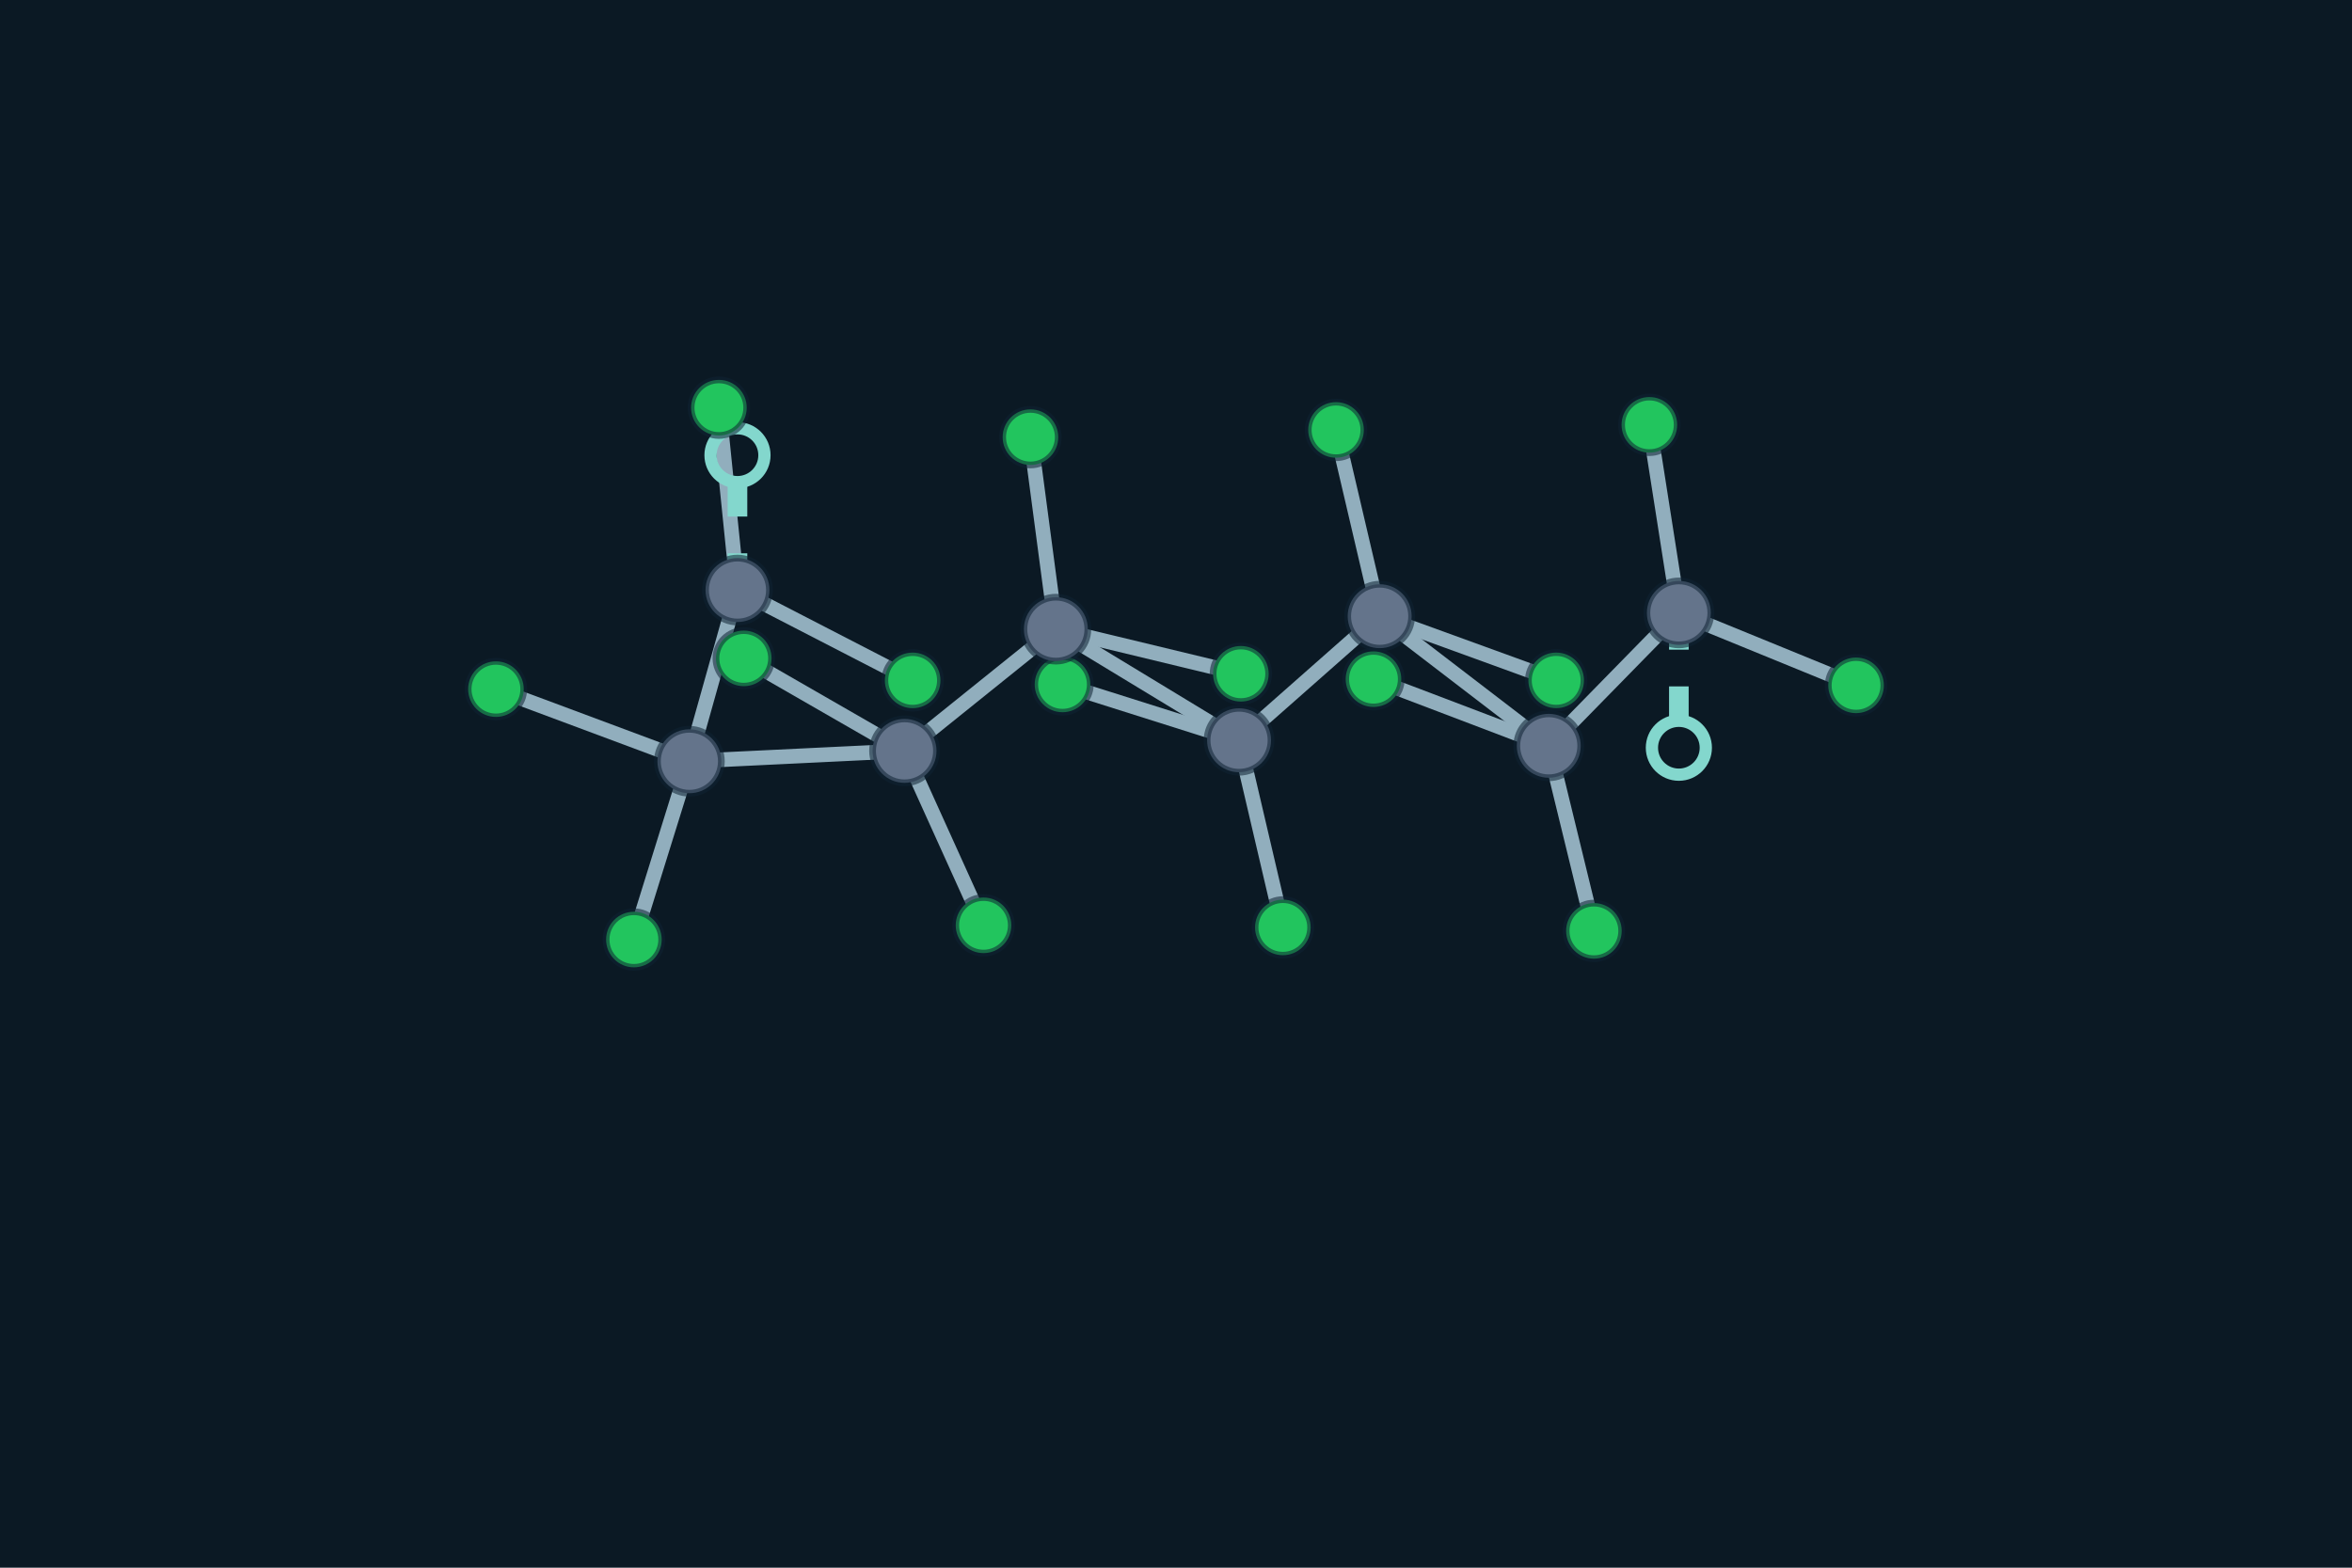
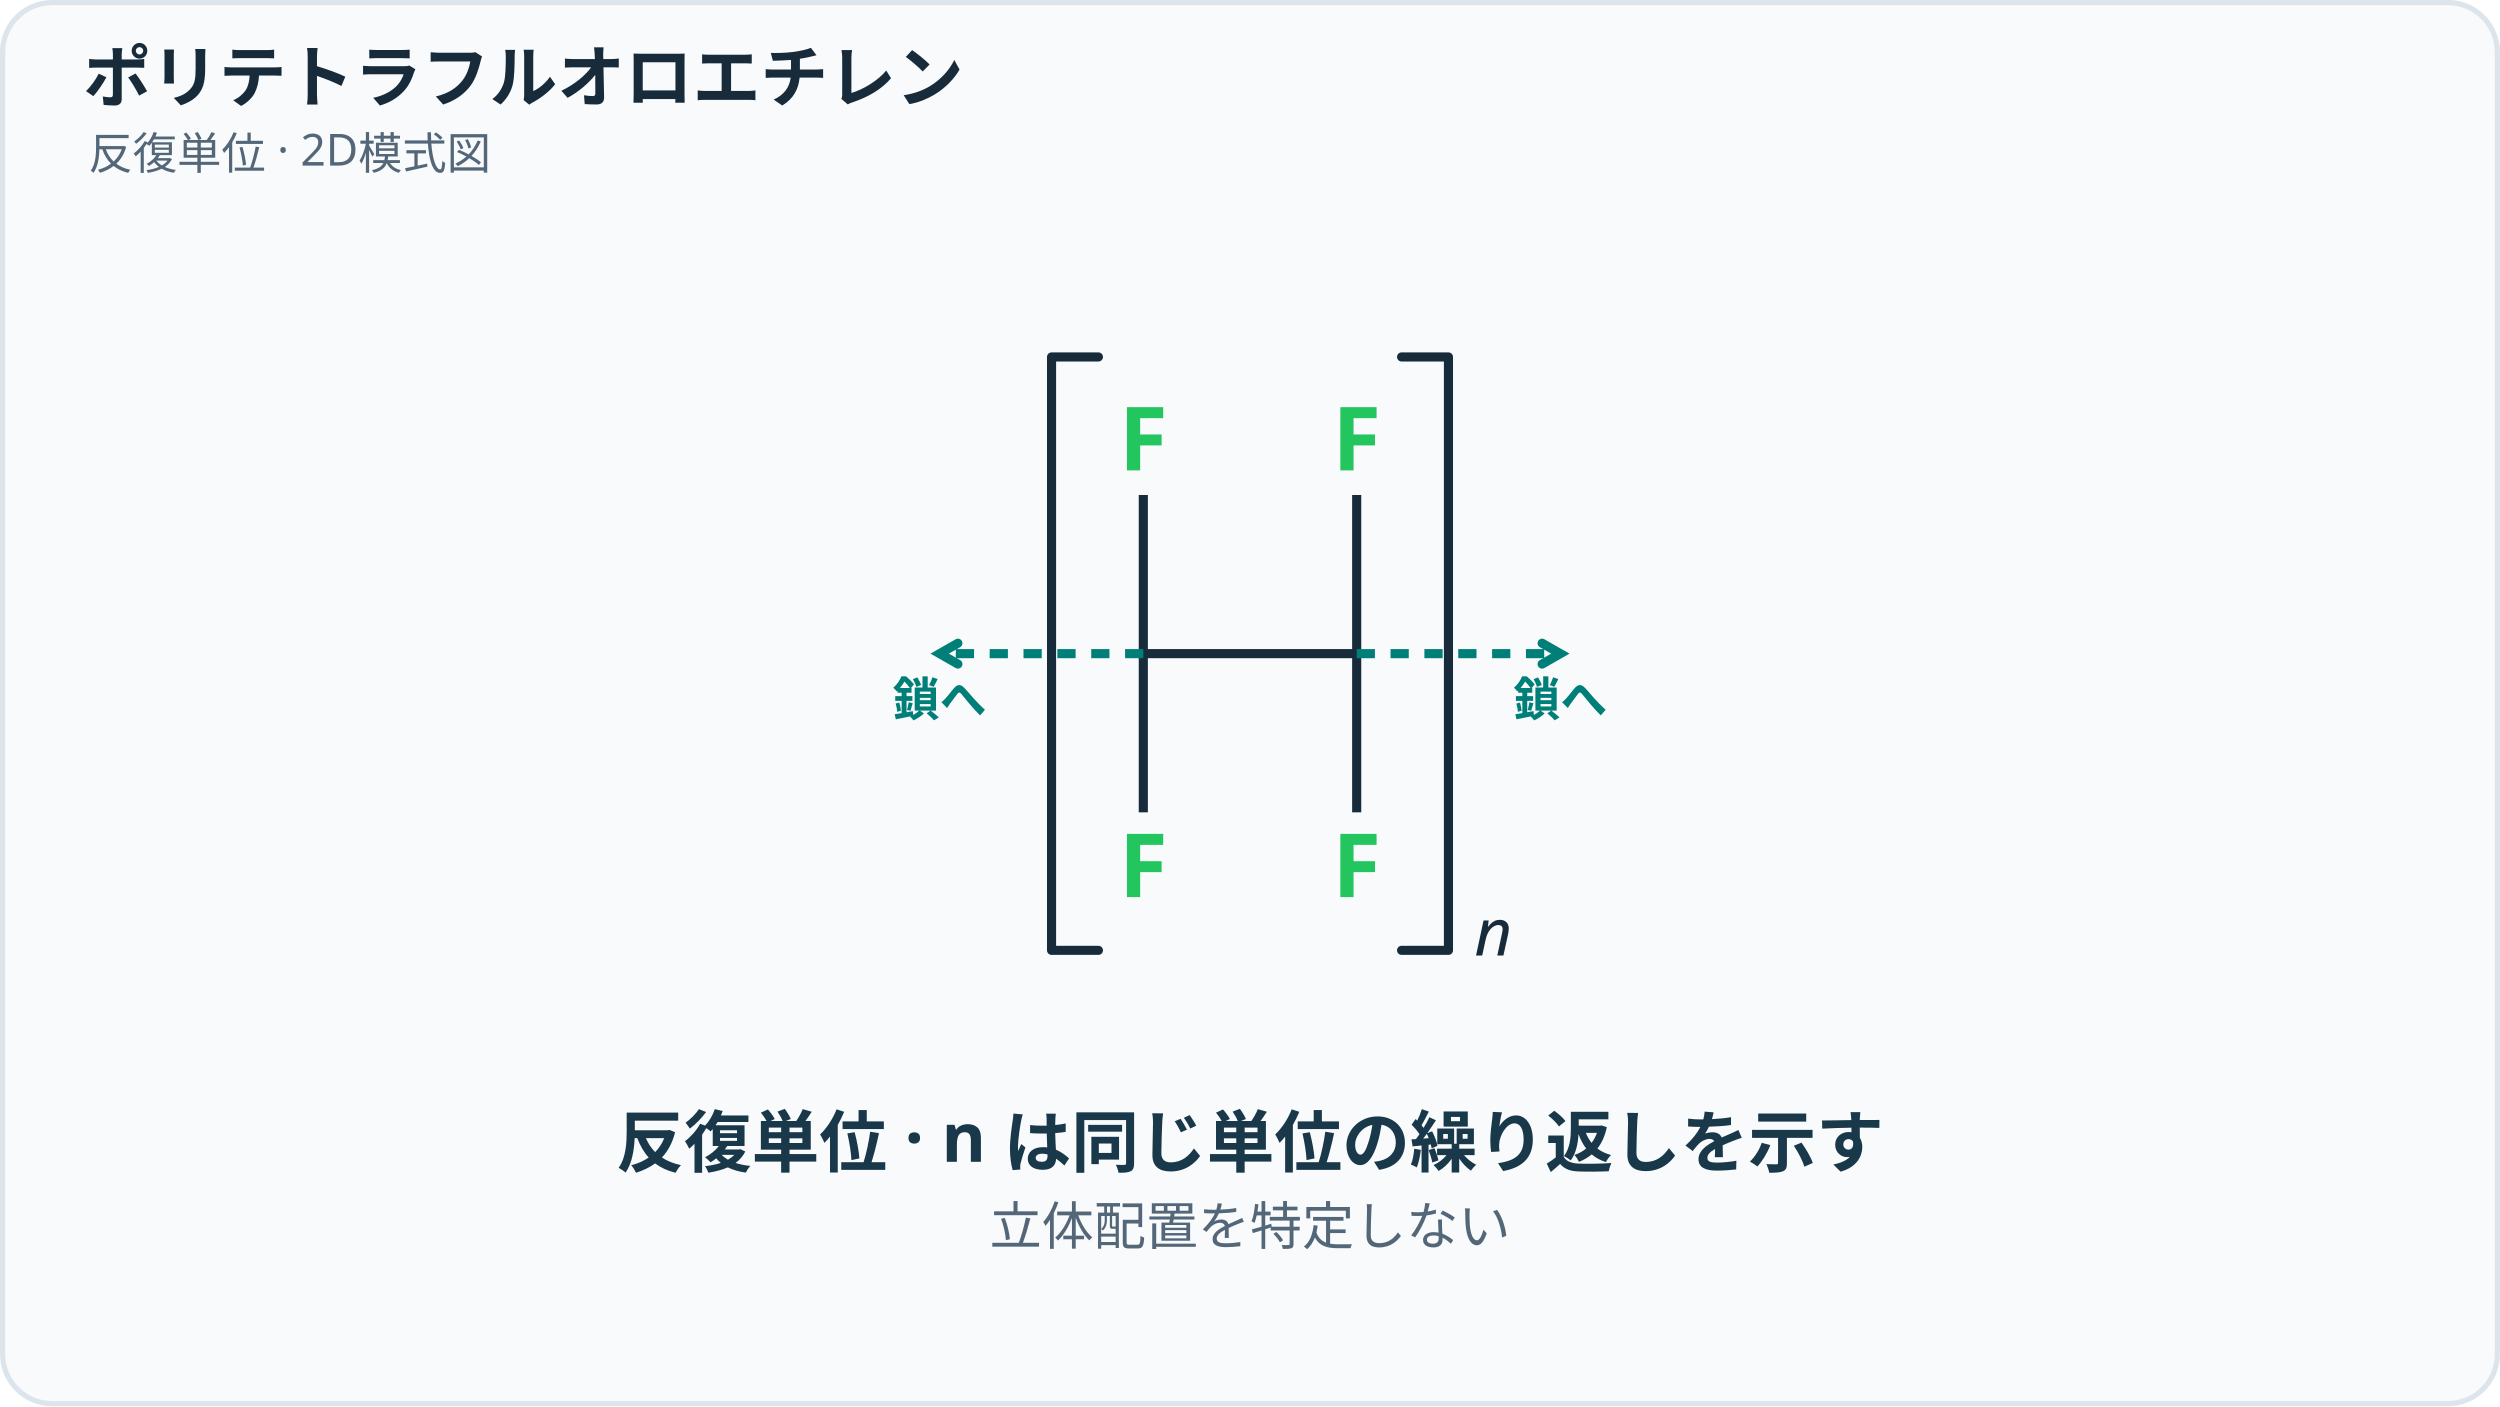
- <svg xmlns="http://www.w3.org/2000/svg" viewBox="0 0 192 128" role="img" aria-label="ポリテトラフルオロエチレン representative segment" data-polymer-id="polytetrafluoroethylene">
-   <rect width="192" height="128" fill="#0b1924" />
-   <g>
-     <path d="M56.277 62.156L60.203 48.176" stroke="#91aebd" stroke-width="1.2" stroke-linecap="round" />
-     <path d="M56.277 62.156L40.485 56.267" stroke="#91aebd" stroke-width="1.2" stroke-linecap="round" />
-     <path d="M56.277 62.156L51.747 76.713" stroke="#91aebd" stroke-width="1.2" stroke-linecap="round" />
-     <path d="M56.277 62.156L73.839 61.307" stroke="#91aebd" stroke-width="1.2" stroke-linecap="round" />
-     <path d="M60.203 48.176L58.687 33.287" stroke="#91aebd" stroke-width="1.2" stroke-linecap="round" />
-     <path d="M60.203 48.176L74.502 55.553" stroke="#91aebd" stroke-width="1.2" stroke-linecap="round" />
-     <path d="M73.839 61.307L60.715 53.756" stroke="#91aebd" stroke-width="1.2" stroke-linecap="round" />
-     <path d="M73.839 61.307L80.287 75.551" stroke="#91aebd" stroke-width="1.2" stroke-linecap="round" />
-     <path d="M101.148 60.442L112.626 50.313" stroke="#91aebd" stroke-width="1.2" stroke-linecap="round" />
-     <path d="M101.148 60.442L86.735 55.883" stroke="#91aebd" stroke-width="1.2" stroke-linecap="round" />
-     <path d="M101.148 60.442L104.723 75.723" stroke="#91aebd" stroke-width="1.2" stroke-linecap="round" />
-     <path d="M86.194 51.37L101.148 60.442" stroke="#91aebd" stroke-width="1.2" stroke-linecap="round" />
-     <path d="M112.626 50.313L109.064 35.104" stroke="#91aebd" stroke-width="1.2" stroke-linecap="round" />
-     <path d="M112.626 50.313L127.035 55.551" stroke="#91aebd" stroke-width="1.2" stroke-linecap="round" />
-     <path d="M112.626 50.313L126.429 60.894" stroke="#91aebd" stroke-width="1.2" stroke-linecap="round" />
-     <path d="M86.194 51.37L84.119 35.694" stroke="#91aebd" stroke-width="1.2" stroke-linecap="round" />
-     <path d="M86.194 51.37L101.296 55.014" stroke="#91aebd" stroke-width="1.2" stroke-linecap="round" />
-     <path d="M73.839 61.307L86.194 51.37" stroke="#91aebd" stroke-width="1.2" stroke-linecap="round" />
-     <path d="M126.429 60.894L137.05 50.043" stroke="#91aebd" stroke-width="1.2" stroke-linecap="round" />
-     <path d="M126.429 60.894L112.121 55.453" stroke="#91aebd" stroke-width="1.2" stroke-linecap="round" />
-     <path d="M126.429 60.894L130.115 76.006" stroke="#91aebd" stroke-width="1.2" stroke-linecap="round" />
-     <path d="M137.05 50.043L134.643 34.688" stroke="#91aebd" stroke-width="1.2" stroke-linecap="round" />
-     <path d="M137.05 50.043L151.515 55.957" stroke="#91aebd" stroke-width="1.2" stroke-linecap="round" />
-     <path data-polymer-continuation="true" d="M60.203 48.176L60.203 37.167" stroke="#83d7cd" stroke-width="1.6" stroke-dasharray="3 3" />
-     <circle cx="60.203" cy="37.167" r="2.2" fill="none" stroke="#83d7cd" />
-     <path data-polymer-continuation="true" d="M137.05 50.043L137.05 61.052" stroke="#83d7cd" stroke-width="1.6" stroke-dasharray="3 3" />
-     <circle cx="137.05" cy="61.052" r="2.2" fill="none" stroke="#83d7cd" />
-     <circle cx="56.277" cy="62.156" r="2.61" fill="#64748b" stroke="#102433" stroke-opacity=".55" stroke-width=".55" />
-     <circle cx="60.203" cy="48.176" r="2.61" fill="#64748b" stroke="#102433" stroke-opacity=".55" stroke-width=".55" />
-     <circle cx="60.715" cy="53.756" r="2.269" fill="#22c55e" stroke="#102433" stroke-opacity=".55" stroke-width=".55" />
-     <circle cx="80.287" cy="75.551" r="2.269" fill="#22c55e" stroke="#102433" stroke-opacity=".55" stroke-width=".55" />
-     <circle cx="101.148" cy="60.442" r="2.61" fill="#64748b" stroke="#102433" stroke-opacity=".55" stroke-width=".55" />
-     <circle cx="112.626" cy="50.313" r="2.61" fill="#64748b" stroke="#102433" stroke-opacity=".55" stroke-width=".55" />
-     <circle cx="86.735" cy="55.883" r="2.269" fill="#22c55e" stroke="#102433" stroke-opacity=".55" stroke-width=".55" />
-     <circle cx="104.723" cy="75.723" r="2.269" fill="#22c55e" stroke="#102433" stroke-opacity=".55" stroke-width=".55" />
-     <circle cx="109.064" cy="35.104" r="2.269" fill="#22c55e" stroke="#102433" stroke-opacity=".55" stroke-width=".55" />
-     <circle cx="127.035" cy="55.551" r="2.269" fill="#22c55e" stroke="#102433" stroke-opacity=".55" stroke-width=".55" />
-     <circle cx="84.119" cy="35.694" r="2.269" fill="#22c55e" stroke="#102433" stroke-opacity=".55" stroke-width=".55" />
-     <circle cx="101.296" cy="55.014" r="2.269" fill="#22c55e" stroke="#102433" stroke-opacity=".55" stroke-width=".55" />
-     <circle cx="40.485" cy="56.267" r="2.269" fill="#22c55e" stroke="#102433" stroke-opacity=".55" stroke-width=".55" />
-     <circle cx="51.747" cy="76.713" r="2.269" fill="#22c55e" stroke="#102433" stroke-opacity=".55" stroke-width=".55" />
-     <circle cx="58.687" cy="33.287" r="2.269" fill="#22c55e" stroke="#102433" stroke-opacity=".55" stroke-width=".55" />
-     <circle cx="74.502" cy="55.553" r="2.269" fill="#22c55e" stroke="#102433" stroke-opacity=".55" stroke-width=".55" />
-     <circle cx="73.839" cy="61.307" r="2.61" fill="#64748b" stroke="#102433" stroke-opacity=".55" stroke-width=".55" />
-     <circle cx="86.194" cy="51.37" r="2.61" fill="#64748b" stroke="#102433" stroke-opacity=".55" stroke-width=".55" />
-     <circle cx="126.429" cy="60.894" r="2.61" fill="#64748b" stroke="#102433" stroke-opacity=".55" stroke-width=".55" />
-     <circle cx="137.05" cy="50.043" r="2.61" fill="#64748b" stroke="#102433" stroke-opacity=".55" stroke-width=".55" />
-     <circle cx="112.121" cy="55.453" r="2.269" fill="#22c55e" stroke="#102433" stroke-opacity=".55" stroke-width=".55" />
-     <circle cx="130.115" cy="76.006" r="2.269" fill="#22c55e" stroke="#102433" stroke-opacity=".55" stroke-width=".55" />
-     <circle cx="134.643" cy="34.688" r="2.269" fill="#22c55e" stroke="#102433" stroke-opacity=".55" stroke-width=".55" />
-     <circle cx="151.515" cy="55.957" r="2.269" fill="#22c55e" stroke="#102433" stroke-opacity=".55" stroke-width=".55" />
+ <svg xmlns="http://www.w3.org/2000/svg" viewBox="0 0 960 540" role="img" aria-labelledby="polymer-title polymer-description" data-polymer-id="polytetrafluoroethylene" data-generator-version="task7-2d-v1" data-structure-source-commit="3050fed9c89f16aed19c2323db94fef5f9f9765e" data-representation-type="linear-repeat" data-atom-count="6" data-bond-count="5">
+   <rect width="960" height="540" rx="20" fill="#f8fafc" />
+   <rect x="1" y="1" width="958" height="538" rx="19" fill="none" stroke="#dce5ec" stroke-width="2" />
+   <text class="figure-title" x="32" y="39" font-family="sans-serif" font-size="26" font-weight="750" fill="#182b3b">ポリテトラフルオロエチレン</text>
+   <text class="figure-kicker" x="34" y="65" font-family="sans-serif" font-size="17" fill="#536779">反復単位 · 2D模式図</text>
+   <g class="repeat-bracket" data-repeat-closure="repeat-boundary-link" data-repeat-left-port="left" data-repeat-right-port="right" data-repeat-bond-order="1" fill="none" stroke="#182b3b" stroke-width="3.5" stroke-linecap="round" stroke-linejoin="round">
+     <path d="M421.794 137.069H403.794V364.931H421.794" />
+     <path d="M538.206 137.069H556.206V364.931H538.206" />
  </g>
+   <text class="repeat-n" data-repeat-count-notation="true" x="566.21" y="366.93" font-family="sans-serif" font-size="25" font-style="italic" fill="#182b3b">n</text>
+   <g class="chemical-bonds" fill="none" stroke="#182b3b" stroke-width="3.5" stroke-linecap="round" stroke-linejoin="round">
+     <g class="bond" data-bond-ref="repeat.a0::repeat.a1" data-atom-a="repeat.a0" data-atom-b="repeat.a1" data-bond-order="1">
+       <path d="M439.03 251L520.97 251" />
+     </g>
+     <g class="bond" data-bond-ref="repeat.a0::repeat.a2" data-atom-a="repeat.a0" data-atom-b="repeat.a2" data-bond-order="1">
+       <path d="M439.03 251L439.03 316.69" />
+     </g>
+     <g class="bond" data-bond-ref="repeat.a0::repeat.a3" data-atom-a="repeat.a0" data-atom-b="repeat.a3" data-bond-order="1">
+       <path d="M439.03 251L439.03 185.31" />
+     </g>
+     <g class="bond" data-bond-ref="repeat.a1::repeat.a4" data-atom-a="repeat.a1" data-atom-b="repeat.a4" data-bond-order="1">
+       <path d="M520.97 251L520.97 185.31" />
+     </g>
+     <g class="bond" data-bond-ref="repeat.a1::repeat.a5" data-atom-a="repeat.a1" data-atom-b="repeat.a5" data-bond-order="1">
+       <path d="M520.97 251L520.97 316.69" />
+     </g>
+   </g>
+   <g class="aromatic-rings" data-aromatic-cycle-count="0" />
+   <g class="continuations">
+     <g class="continuation-port" data-port-id="left" data-port-atom-ref="repeat.a0" data-connection-type="C-C" data-external-bond-order="1" data-partner-element="C">
+       <path d="M439.03 251L360.83 251" fill="none" stroke="#007f78" stroke-width="3.5" stroke-dasharray="7 6" />
+       <path d="M367.83 255L360.83 251L367.83 247" fill="none" stroke="#007f78" stroke-width="3.5" stroke-linecap="round" />
+       <text class="continuation-label" data-port-label-for="left" x="360.83" y="275" text-anchor="middle" font-family="sans-serif" font-size="18" font-weight="700" fill="#007f78">鎖へ</text>
+     </g>
+     <g class="continuation-port" data-port-id="right" data-port-atom-ref="repeat.a1" data-connection-type="C-C" data-external-bond-order="1" data-partner-element="C">
+       <path d="M520.97 251L599.17 251" fill="none" stroke="#007f78" stroke-width="3.5" stroke-dasharray="7 6" />
+       <path d="M592.17 247L599.17 251L592.17 255" fill="none" stroke="#007f78" stroke-width="3.5" stroke-linecap="round" />
+       <text class="continuation-label" data-port-label-for="right" x="599.17" y="275" text-anchor="middle" font-family="sans-serif" font-size="18" font-weight="700" fill="#007f78">鎖へ</text>
+     </g>
+   </g>
+   <g class="atom-labels">
+     <g class="atom-map skeletal-carbon" data-atom-ref="repeat.a0" data-element="C" data-display="skeletal-carbon-vertex" aria-hidden="true">
+       <circle cx="439.03" cy="251" r="2.5" fill="#182b3b" opacity=".001" />
+     </g>
+     <g class="atom-map skeletal-carbon" data-atom-ref="repeat.a1" data-element="C" data-display="skeletal-carbon-vertex" aria-hidden="true">
+       <circle cx="520.97" cy="251" r="2.5" fill="#182b3b" opacity=".001" />
+     </g>
+     <g class="atom-map atom-label" data-atom-ref="repeat.a2" data-element="F" data-display="element-label" data-label-atom-refs="repeat.a2" aria-hidden="true">
+       <rect x="421.79" y="311.93" width="34.48" height="42" rx="8" fill="#f8fafc" />
+       <text x="439.03" y="344.49" text-anchor="middle" font-family="sans-serif" font-size="34" font-weight="750" fill="#22c55e">F</text>
+     </g>
+     <g class="atom-map atom-label" data-atom-ref="repeat.a3" data-element="F" data-display="element-label" data-label-atom-refs="repeat.a3" aria-hidden="true">
+       <rect x="421.79" y="148.07" width="34.48" height="42" rx="8" fill="#f8fafc" />
+       <text x="439.03" y="180.63" text-anchor="middle" font-family="sans-serif" font-size="34" font-weight="750" fill="#22c55e">F</text>
+     </g>
+     <g class="atom-map atom-label" data-atom-ref="repeat.a4" data-element="F" data-display="element-label" data-label-atom-refs="repeat.a4" aria-hidden="true">
+       <rect x="503.73" y="148.07" width="34.48" height="42" rx="8" fill="#f8fafc" />
+       <text x="520.97" y="180.63" text-anchor="middle" font-family="sans-serif" font-size="34" font-weight="750" fill="#22c55e">F</text>
+     </g>
+     <g class="atom-map atom-label" data-atom-ref="repeat.a5" data-element="F" data-display="element-label" data-label-atom-refs="repeat.a5" aria-hidden="true">
+       <rect x="503.73" y="311.93" width="34.48" height="42" rx="8" fill="#f8fafc" />
+       <text x="520.97" y="344.49" text-anchor="middle" font-family="sans-serif" font-size="34" font-weight="750" fill="#22c55e">F</text>
+     </g>
+   </g>
+   <text class="annotation primary" x="480" y="448" text-anchor="middle" font-family="sans-serif" font-size="26" font-weight="700" fill="#19384a">反復単位 · n は同じ単位の繰り返しを示す</text>
+   <text class="annotation" x="480" y="478" text-anchor="middle" font-family="sans-serif" font-size="20" font-weight="500" fill="#536779">立体配置を特定しない</text>
</svg>
